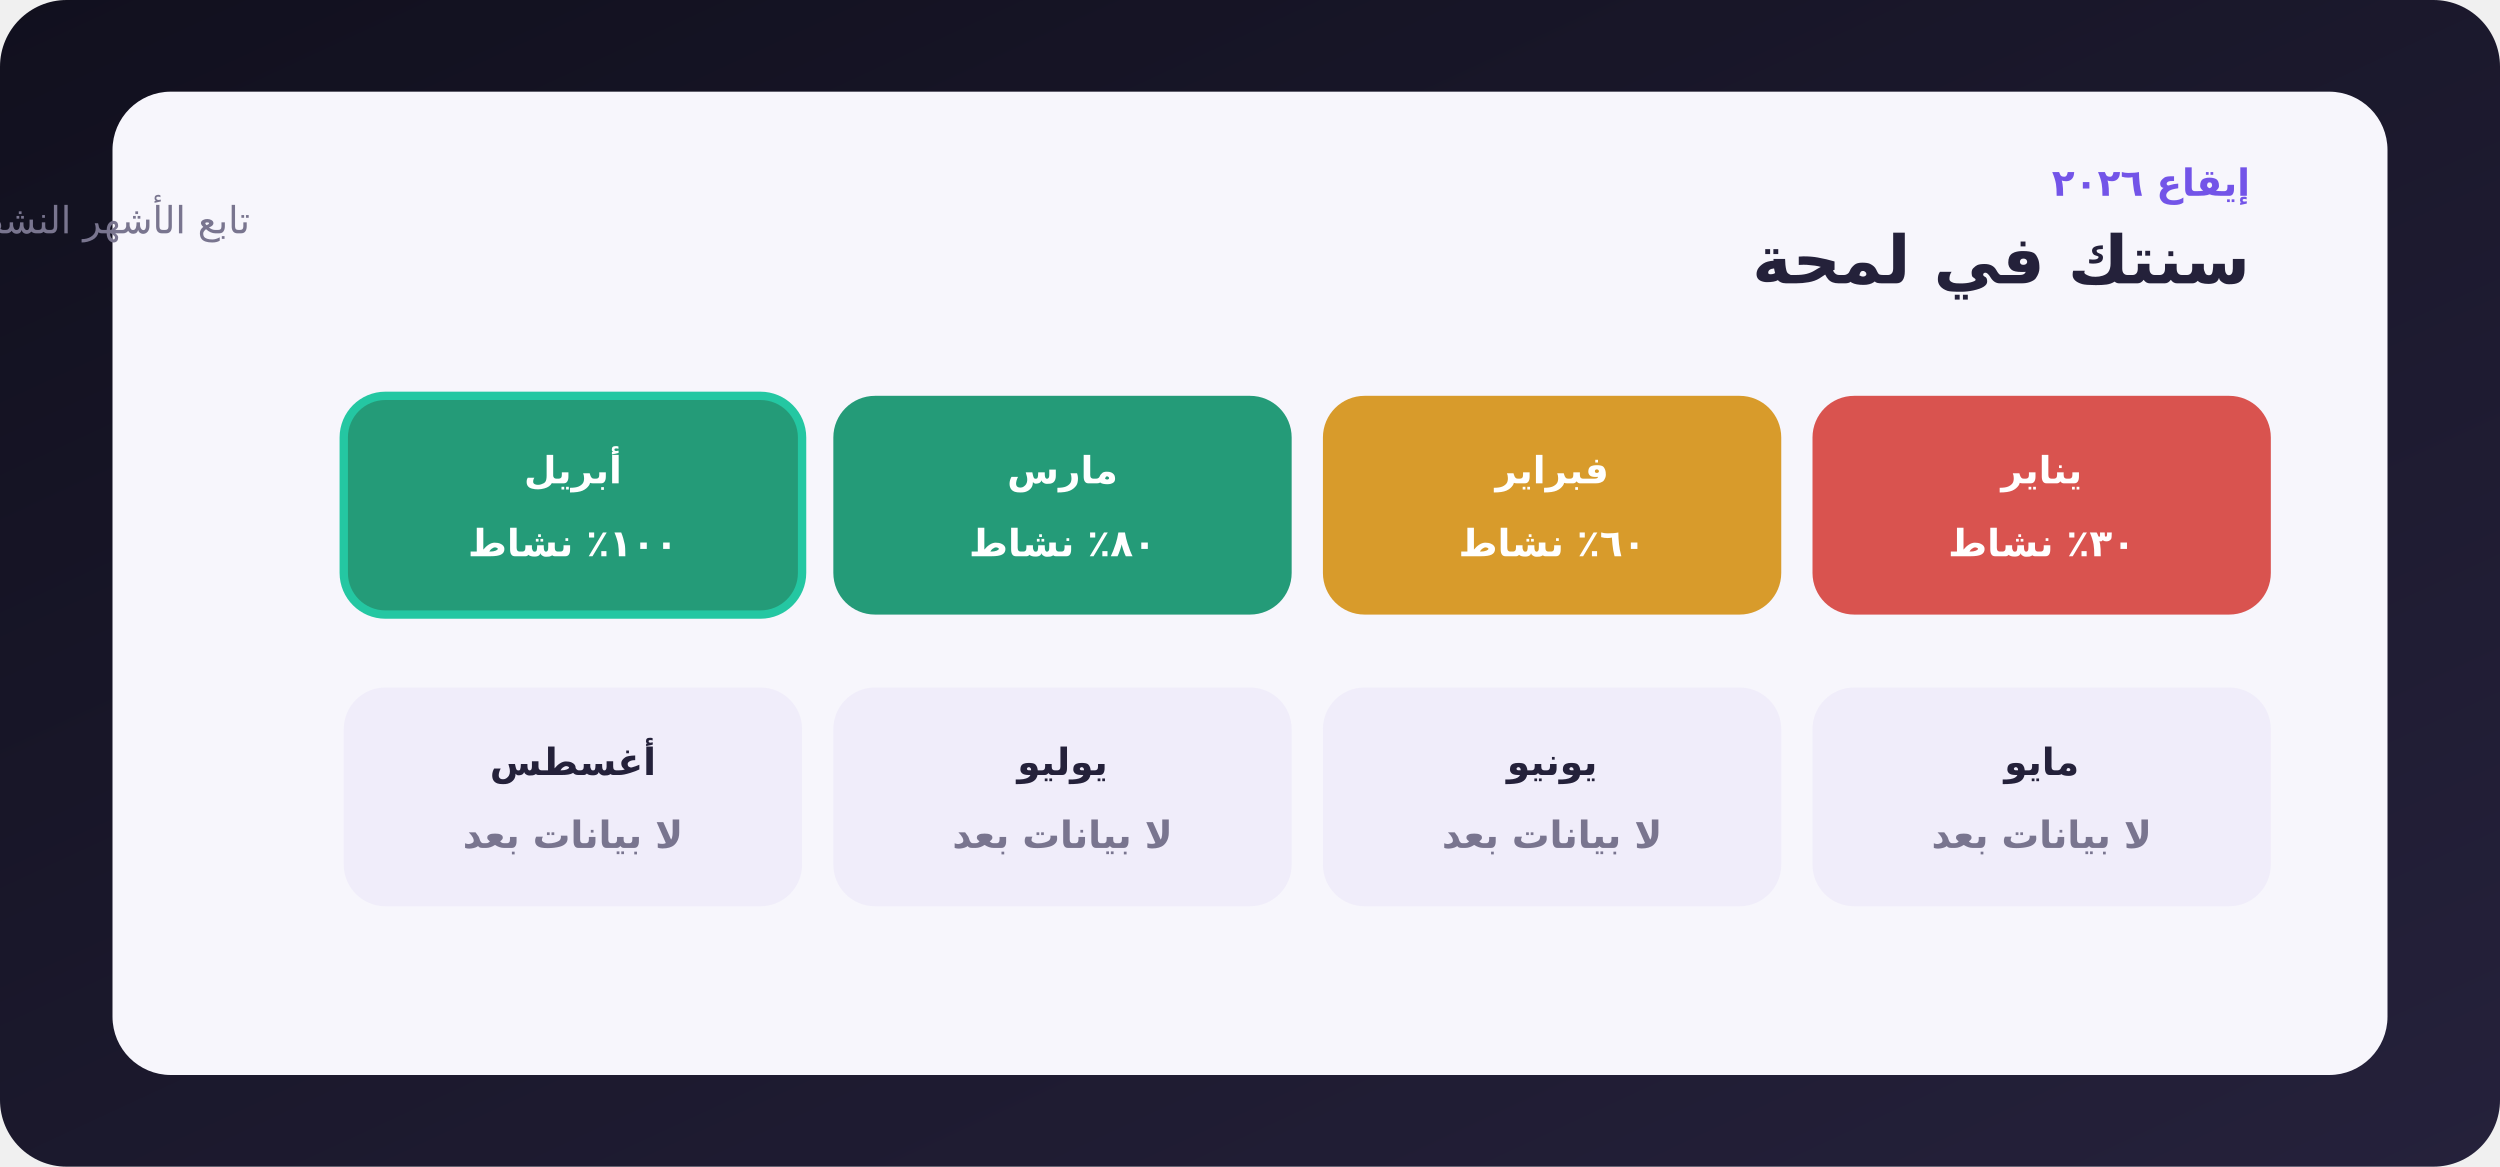
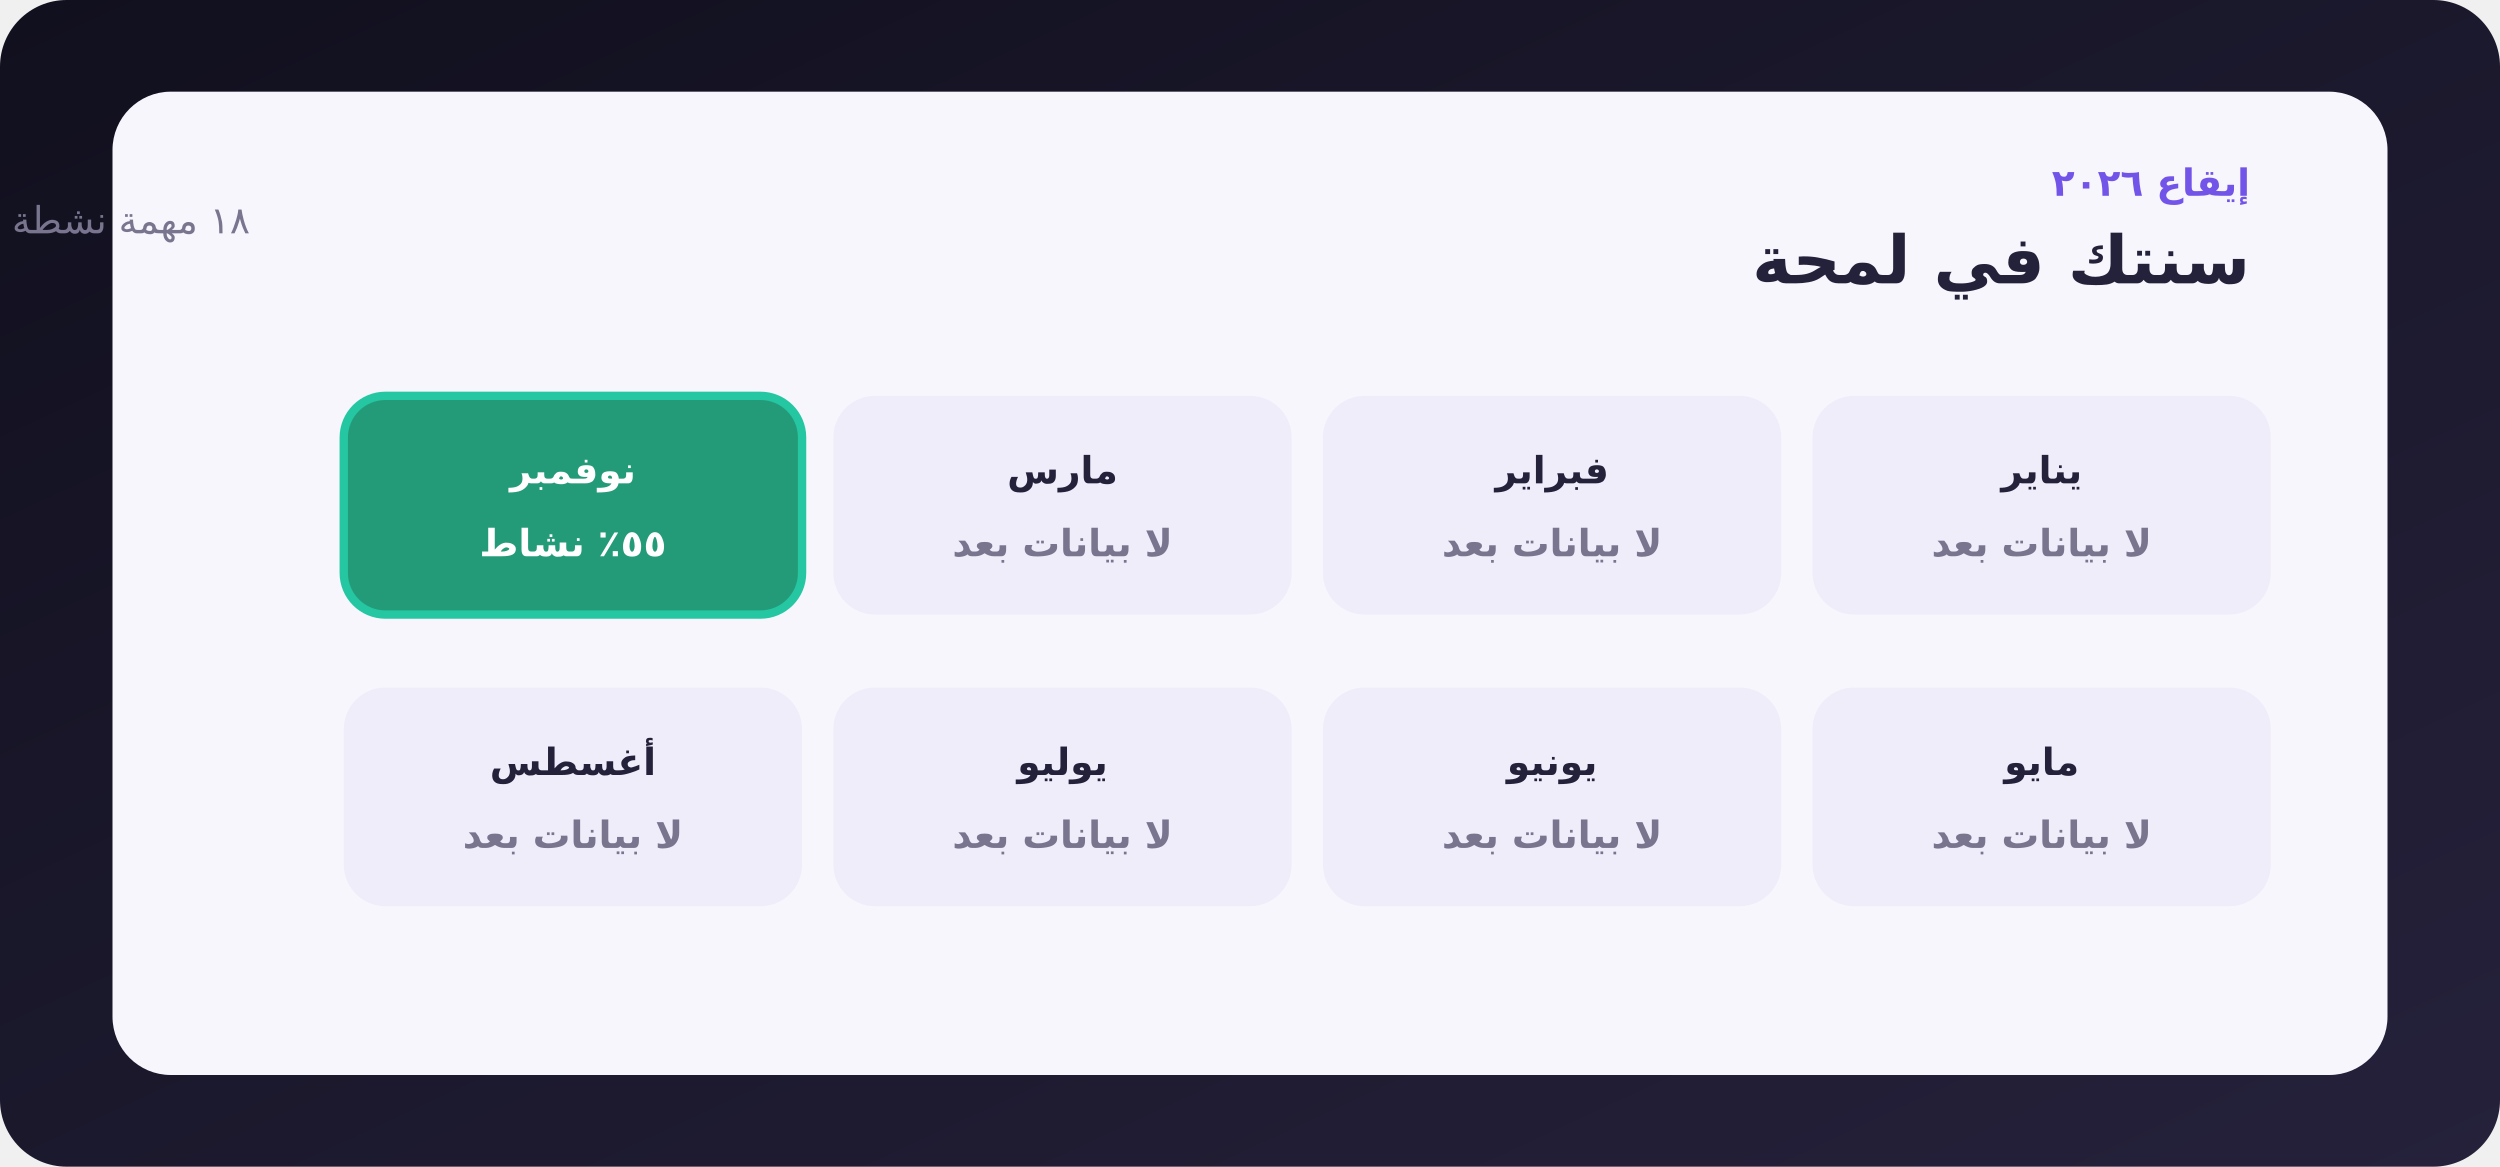
<svg xmlns="http://www.w3.org/2000/svg" viewBox="0 0 1200 560" role="img" aria-labelledby="title description">
  <defs>
    <linearGradient id="bg" x1="0" y1="0" x2="1" y2="1">
      <stop stop-color="#11101e" />
      <stop offset="1" stop-color="#25213b" />
    </linearGradient>
  </defs>
  <rect width="1200" height="560" rx="32" fill="url(#bg)" />
  <g font-family="Tahoma,Arial,sans-serif" direction="rtl">
    <rect x="54" y="44" width="1092" height="472" rx="28" fill="#f7f6fc" />
    <text x="1080" y="94" fill="#7354e8" font-size="18" font-weight="700">إيقاع ٢٠٢٦</text>
    <text x="1080" y="136" fill="#24213a" font-size="32" font-weight="800">سنتك في لمحة</text>
-     <text x="120" y="112" fill="#79758f" font-size="18">تابع الأشهر النشطة</text>
+     <text x="120" y="112" fill="#79758f" font-size="18">١٨ مهمة نشطة · نوفمبر ٥٥٪</text>
    <g text-anchor="middle" font-size="18" font-weight="800">
      <g>
-         <rect x="870" y="190" width="220" height="105" rx="20" fill="#d9534f" />
-         <text x="980" y="232" fill="#fff">يناير</text>
-         <text x="980" y="267" fill="#fff">٣٠٪ نشاط</text>
+         <rect x="870" y="190" width="220" height="105" rx="20" fill="#f0edfa" />
+         <text x="980" y="232" fill="#24213a">يناير</text>
+         <text x="980" y="267" fill="#79758f">لا بيانات بعد</text>
      </g>
      <g>
-         <rect x="635" y="190" width="220" height="105" rx="20" fill="#d89b2b" />
-         <text x="745" y="232" fill="#fff">فبراير</text>
-         <text x="745" y="267" fill="#fff">٦٠٪ نشاط</text>
+         <rect x="635" y="190" width="220" height="105" rx="20" fill="#f0edfa" />
+         <text x="745" y="232" fill="#24213a">فبراير</text>
+         <text x="745" y="267" fill="#79758f">لا بيانات بعد</text>
      </g>
      <g>
-         <rect x="400" y="190" width="220" height="105" rx="20" fill="#249b78" />
-         <text x="510" y="232" fill="#fff">مارس</text>
-         <text x="510" y="267" fill="#fff">٨٠٪ نشاط</text>
+         <rect x="400" y="190" width="220" height="105" rx="20" fill="#f0edfa" />
+         <text x="510" y="232" fill="#24213a">مارس</text>
+         <text x="510" y="267" fill="#79758f">لا بيانات بعد</text>
      </g>
      <g>
        <rect x="165" y="190" width="220" height="105" rx="20" fill="#249b78" stroke="#24c7a2" stroke-width="4" />
-         <text x="275" y="232" fill="#fff">أبريل</text>
-         <text x="275" y="267" fill="#fff">١٠٠٪ نشاط</text>
+         <text x="275" y="232" fill="#fff">نوفمبر</text>
+         <text x="275" y="267" fill="#fff">٥٥٪ نشاط<animate attributeName="opacity" values=".6;1;.6" dur="2.8s" repeatCount="indefinite" />
+         </text>
      </g>
      <g>
        <rect x="870" y="330" width="220" height="105" rx="20" fill="#f0edfa" />
        <text x="980" y="372" fill="#24213a">مايو</text>
        <text x="980" y="407" fill="#79758f">لا بيانات بعد</text>
      </g>
      <g>
        <rect x="635" y="330" width="220" height="105" rx="20" fill="#f0edfa" />
        <text x="745" y="372" fill="#24213a">يونيو</text>
        <text x="745" y="407" fill="#79758f">لا بيانات بعد</text>
      </g>
      <g>
        <rect x="400" y="330" width="220" height="105" rx="20" fill="#f0edfa" />
        <text x="510" y="372" fill="#24213a">يوليو</text>
        <text x="510" y="407" fill="#79758f">لا بيانات بعد</text>
      </g>
      <g>
        <rect x="165" y="330" width="220" height="105" rx="20" fill="#f0edfa" />
        <text x="275" y="372" fill="#24213a">أغسطس</text>
        <text x="275" y="407" fill="#79758f">لا بيانات بعد</text>
      </g>
    </g>
  </g>
</svg>
